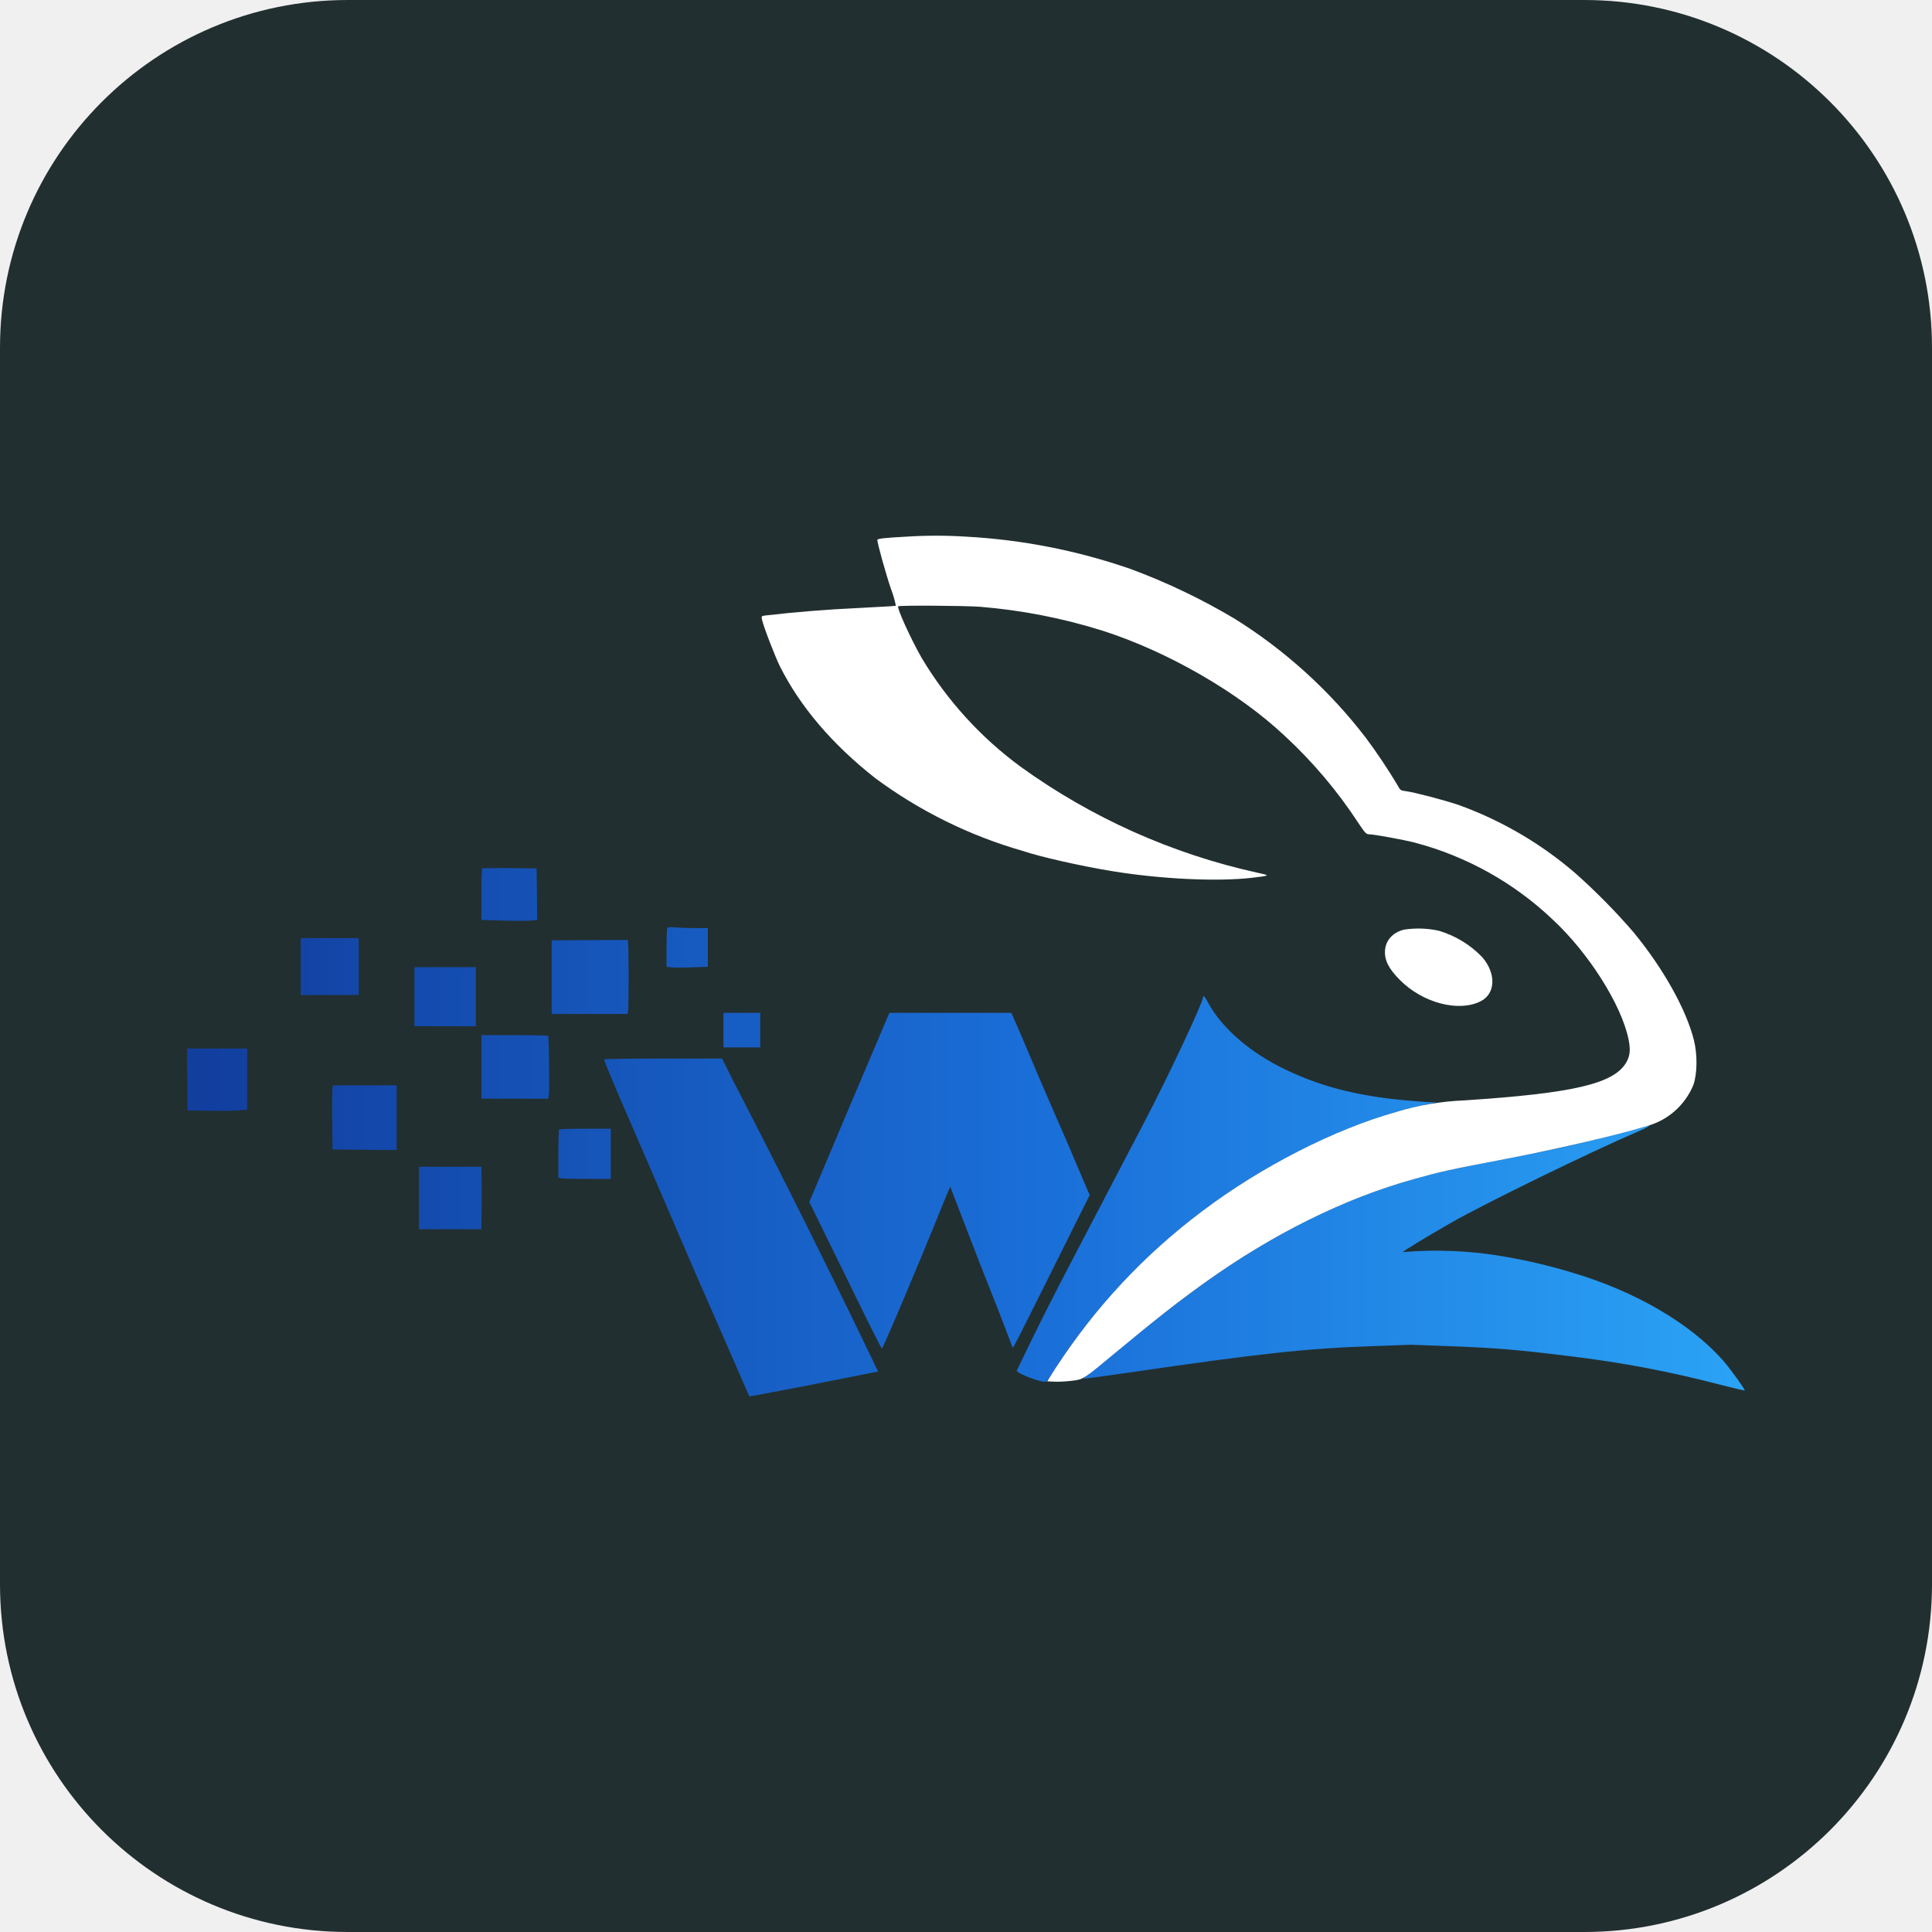
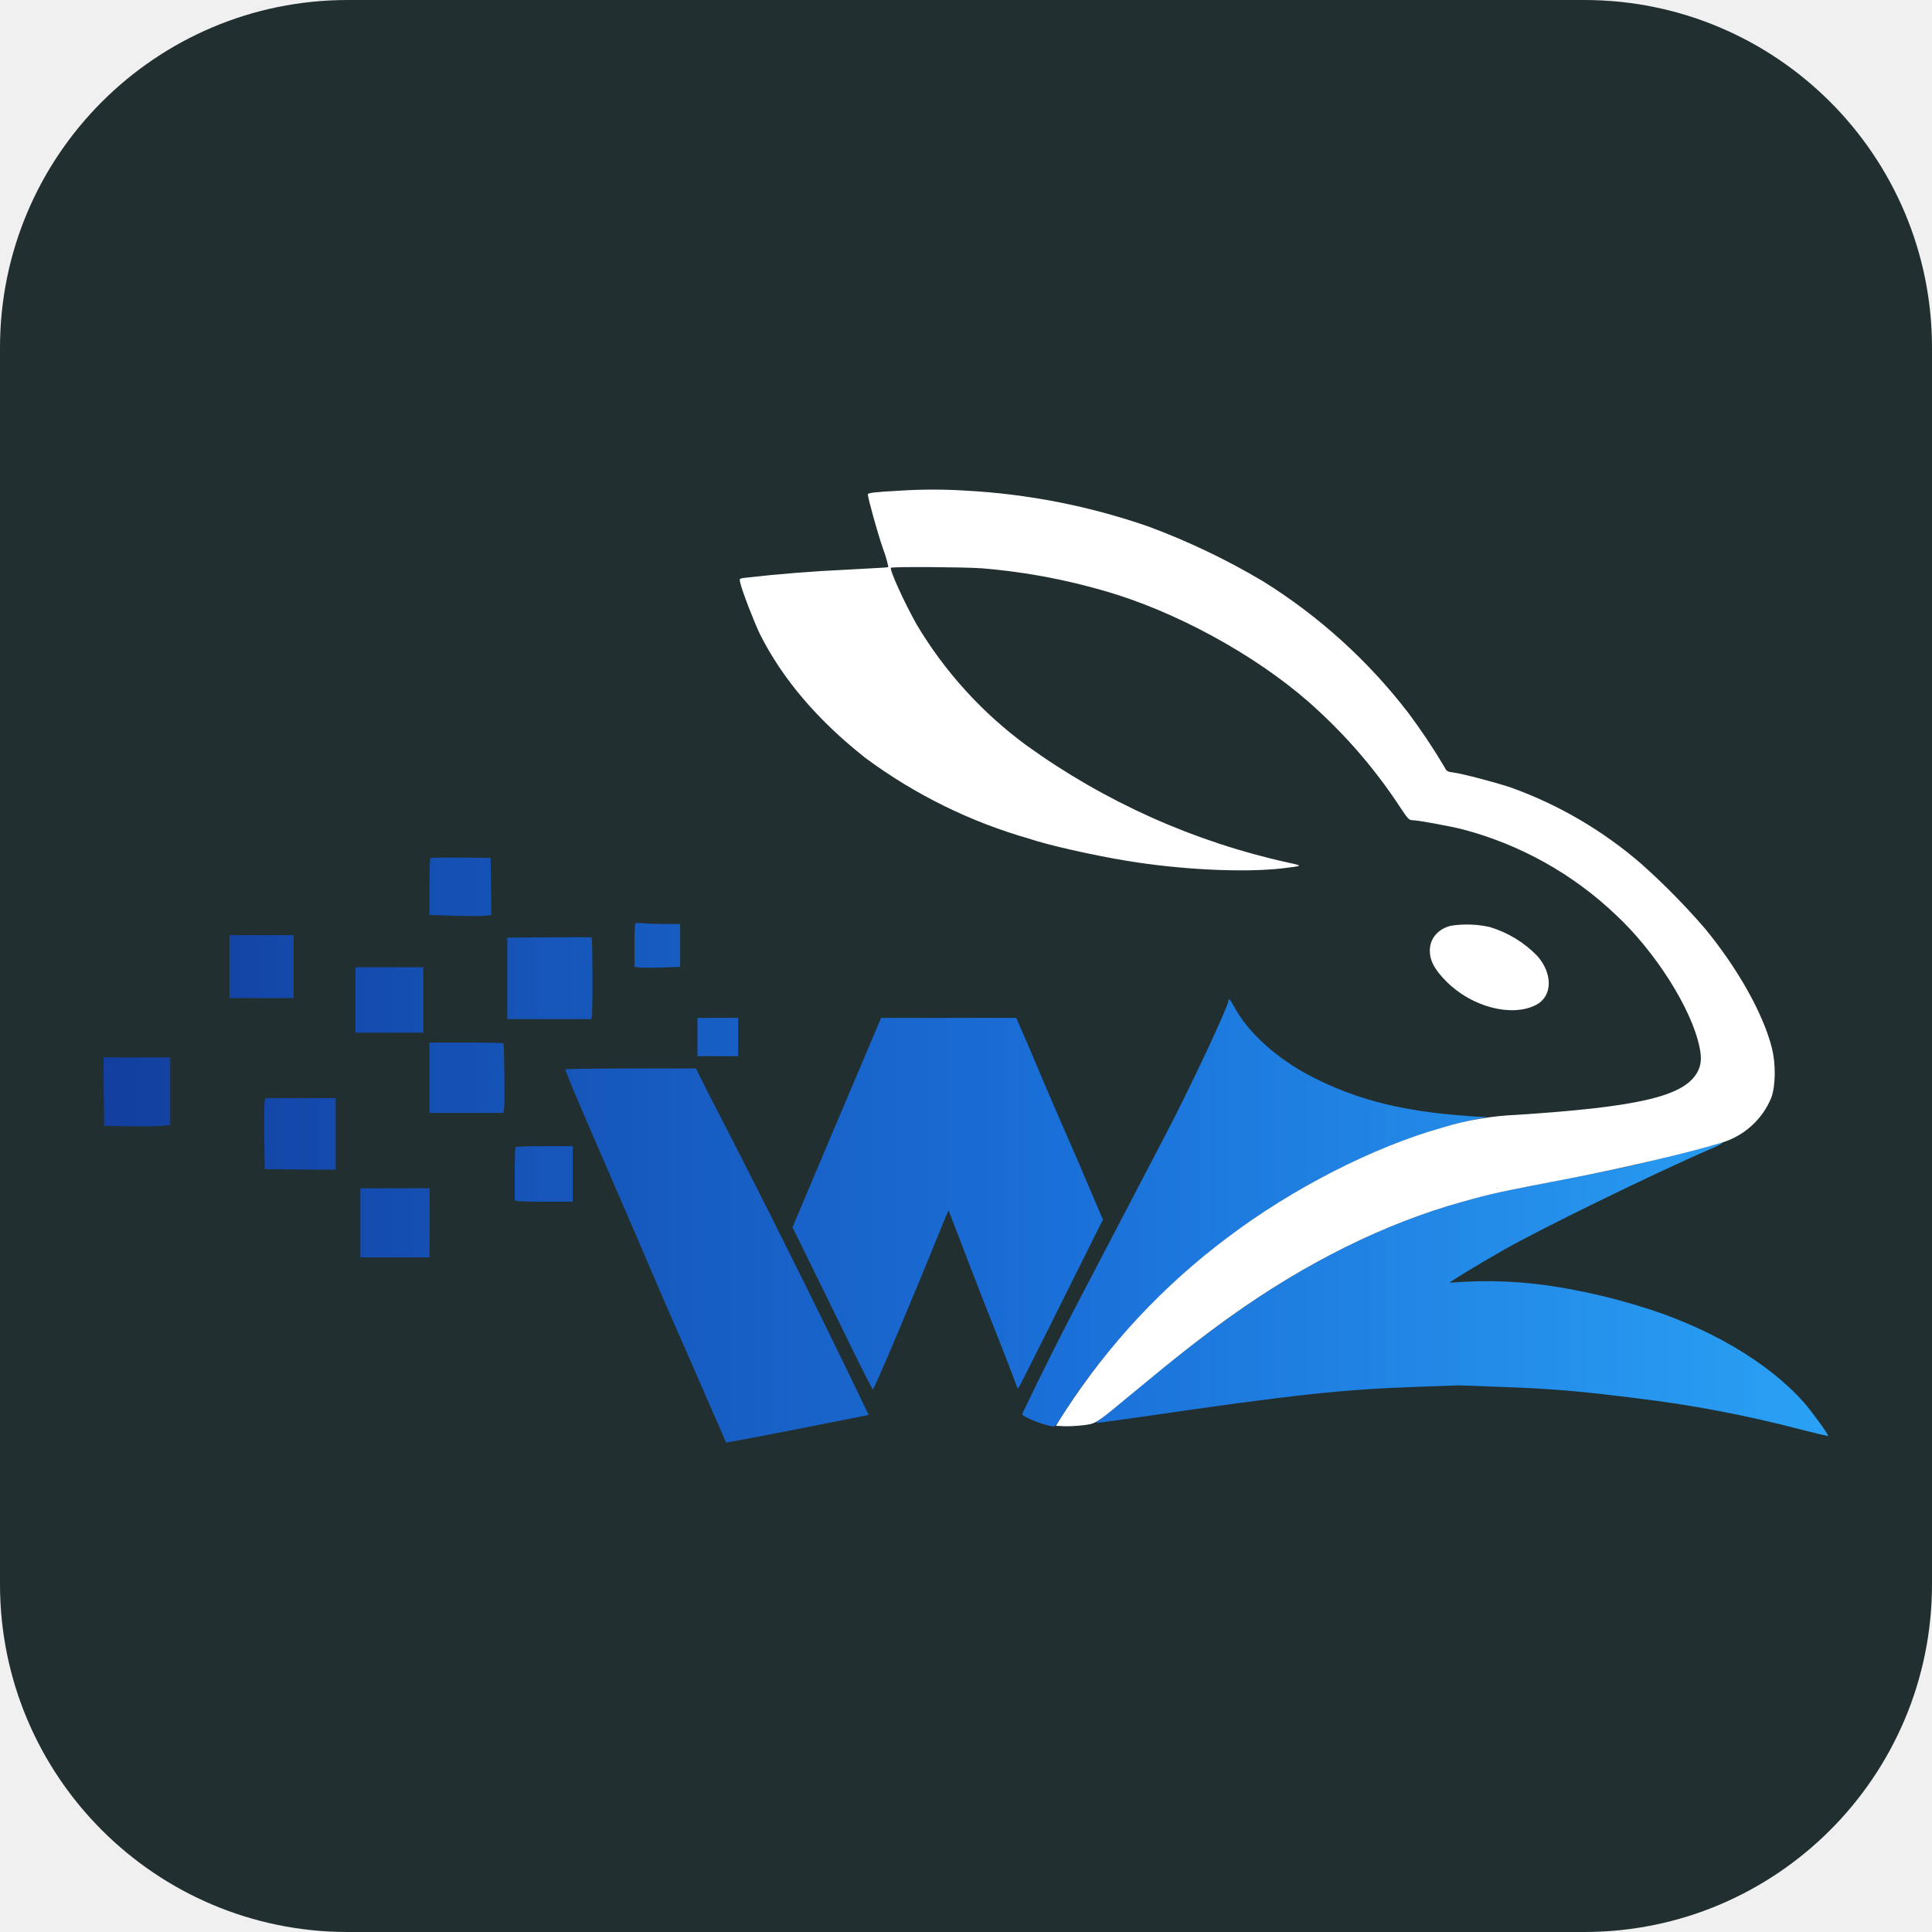
- <svg xmlns="http://www.w3.org/2000/svg" viewBox="0 0 1732.28 1732.28" width="1732.28" height="1732.28">
+ <svg xmlns="http://www.w3.org/2000/svg" viewBox="0 0 1564.64 1564.64" width="1564.64" height="1564.64">
  <defs>
    <linearGradient id="azul" x1="0" y1="0" x2="1" y2="0">
      <stop offset="0" stop-color="#123e9e" />
      <stop offset="0.55" stop-color="#1a6fd8" />
      <stop offset="1" stop-color="#2aa2f5" />
    </linearGradient>
  </defs>
-   <rect width="1732.28" height="1732.28" rx="311.81" fill="#222f30" />
-   <g transform="translate(167.64 480.14)">
+   <rect width="1564.64" height="1564.64" rx="281.635" fill="#222f30" />
+   <g transform="translate(83.82 396.32)">
    <path d="M264.7 298.6c-.4.4-.7 11-.7 23.4v22.7l19.4.6c10.7.3 22 .3 25 0l5.6-.6-.2-23-.3-23.2-24-.3c-13.3-.1-24.4 0-24.8.4m166 53c-.4.4-.7 8.5-.7 18v17.1l4.4.5c2.4.3 10.8.3 18.5 0l14.1-.5V352h-11.9c-6.5 0-14.5-.3-17.7-.6s-6.2-.3-6.6.2M102 386.5V412h52v-51h-52zm258.8-23.7-33.8.2v66h67.8l.6-1.6c.9-2.3.7-64.2-.1-64.6-.5-.2-16-.2-34.6 0M204 413.5V440h55v-53h-55zm707 .6c0 4.5-31 70.6-51.6 109.9l-64 122.5A2871 2871 0 0 0 744 748.8c0 2.6 23 11.2 26.4 9.9a70 70 0 0 0 8-11.5c26.8-43 70.3-91.7 114.1-127.3 65.7-53.5 145.7-93.8 217.2-109.4l10.8-2.3-5.5-.1c-3 0-13-.8-22-1.6-45.9-4.1-80.6-13.5-114-30.6-28.8-14.8-52.5-36.2-63.7-57.6q-4.2-7.7-4.3-4.2m-430 29.4V459h33v-31h-33zm146.3-9.7-5.8 13.7-12.3 29-15.7 37-35.5 84.1 50.8 103.6c7.5 15.3 14 27.8 14.3 27.8s5.2-11 10.9-24.2a5892 5892 0 0 0 47-113.2l3.4-7.8 1 2.8 7.3 18.9A6030 6030 0 0 0 728 696l8.2 21.3 4.1 10.9.9-.9c.5-.5 11-21.3 23.5-46.3l33.7-67.6 11-22-4.3-10-8.5-19.9c-4.1-10-8.7-20.5-19.2-44.5-8.6-19.6-19.8-45.8-28.3-66.2l-9-20.7-1-2.1H629.8zM264 476.5V505h59.9l.6-4.3c.5-3 .1-42.5-.5-52 0-.4-13.5-.7-30-.7h-30zM.2 487.8l.3 27.7 19.5.3c10.7.2 22.8 0 26.8-.3l7.2-.7V460H0zm373.8-18c0 1 9 22.8 16.8 40.7A29614 29614 0 0 1 457 664l17.8 40.5 26.7 61.2 2.7 6.2 3.2-.5c5.9-1 23.1-4.3 46.6-8.8l65.7-13A9813 9813 0 0 0 490 489.4L479.8 469h-53c-29 0-52.8.3-52.8.8m-243.5 25.4c-.3 1.3-.4 14.2-.3 28.8l.3 26.5 28.8.3 28.7.2v-58h-57zM1307 530c-4 1.7-55 14.5-74.5 18.8-9.9 2.2-30 6.3-44.5 9-58.3 11.3-63.4 12.4-87.3 19-62.7 17.4-127.7 49.7-189.2 94a1325 1325 0 0 0-78 61l-24.9 20.4-4.9 3.7h2c1 0 17.4-2.3 36.4-5 121.4-17.7 161.2-22 222-24.1l33.3-1.2 32.6 1.2c42.4 1.5 65 3.4 111 9.2a984 984 0 0 1 134 25.5c11.7 3 21.5 5.3 21.7 5 .6-.6-13-19.5-19.4-26.8-29.5-33.3-78.6-62-135.3-78.8a496 496 0 0 0-61.1-14.4 354 354 0 0 0-90.6-4c-.5-.5 19.2-12.6 43.2-26.3 29.6-17 124.7-63.4 168-82a61 61 0 0 0 9-4.4l.9-.9h-1zm-973.3 2.6c-.4.3-.7 10.2-.7 21.9v21.2l1.6.6c.9.3 11.4.6 23.5.6H380v-45h-22.8c-12.6 0-23.2.3-23.5.7M208 594v28h56v-4.2l.2-14.3v-23.7L264 566h-56z" fill="url(#azul)" fill-rule="evenodd" />
    <path d="M644 1.1c-18.7 1-25 1.7-25 2.9 0 3 8 31.7 12.2 43.8a94 94 0 0 1 4.4 15c-.5.5-1.5.5-33.1 2.2a1223 1223 0 0 0-83.8 6.7c-3.6.5-3.8.7-3.1 3.7 1.2 6 11.7 33.1 16.1 42 18.2 36.2 47 70 85.6 100.3A414 414 0 0 0 750 283c14.6 5 51.2 13.3 79.2 17.9 44 7.2 94.4 9.6 125.8 6 16.6-2 16.7-2 4.5-4.6a574 574 0 0 1-211.8-94.8 333 333 0 0 1-89-97.8c-10.2-18-22.3-44.8-21-46.2 1-1 59.4-.6 73.3.4a503 503 0 0 1 110.1 21.5c58.3 18.7 121.6 55.2 162.8 93.9a418 418 0 0 1 66.7 78.9c5.6 8.4 6.8 9.7 9.2 9.7 4.3 0 30.7 4.8 41.2 7.5a285 285 0 0 1 123.7 69.1c32 29.7 61.4 76.1 67.8 107 2 9.3 1.4 15.1-2 21-11.1 19.1-47.4 27.6-145.3 34a241 241 0 0 0-61 10.4c-55.7 15.7-121 49-173.7 88.8a550 550 0 0 0-132 141.3l-7.2 11.4 6.6.3c3.6.2 10.6-.2 15.6-.8 10.6-1.4 9.4-.6 40-26 34.7-28.8 53.7-43.7 78-61.2 61.5-44.2 126.5-76.5 189.2-93.8 24-6.7 29-7.8 87.3-19 43.3-8.4 96-20.7 121.4-28.5a63 63 0 0 0 41.3-36.8c3.5-10 3.7-27 .5-40-6.9-27.6-27.4-64.3-54.2-96.9a567 567 0 0 0-51.8-52.6 334 334 0 0 0-105.3-61.6c-12.2-4.1-39-11.2-46.7-12.2-4.9-.6-5.5-1-7.3-4.6a505 505 0 0 0-28.9-43.3 445 445 0 0 0-118-107A567 567 0 0 0 846 30 539 539 0 0 0 698 1a422 422 0 0 0-54 .1m447.2 352.3c-10 2.5-16.3 9.5-17 18.5-.6 8.8 3.2 16.5 13.4 26.7 20.5 20.6 52.7 29 72.4 19 13.5-6.8 14-25.3 1.1-39.8a89 89 0 0 0-38.6-23.4 85 85 0 0 0-31.3-1" fill="#ffffff" fill-rule="evenodd" />
  </g>
</svg>
